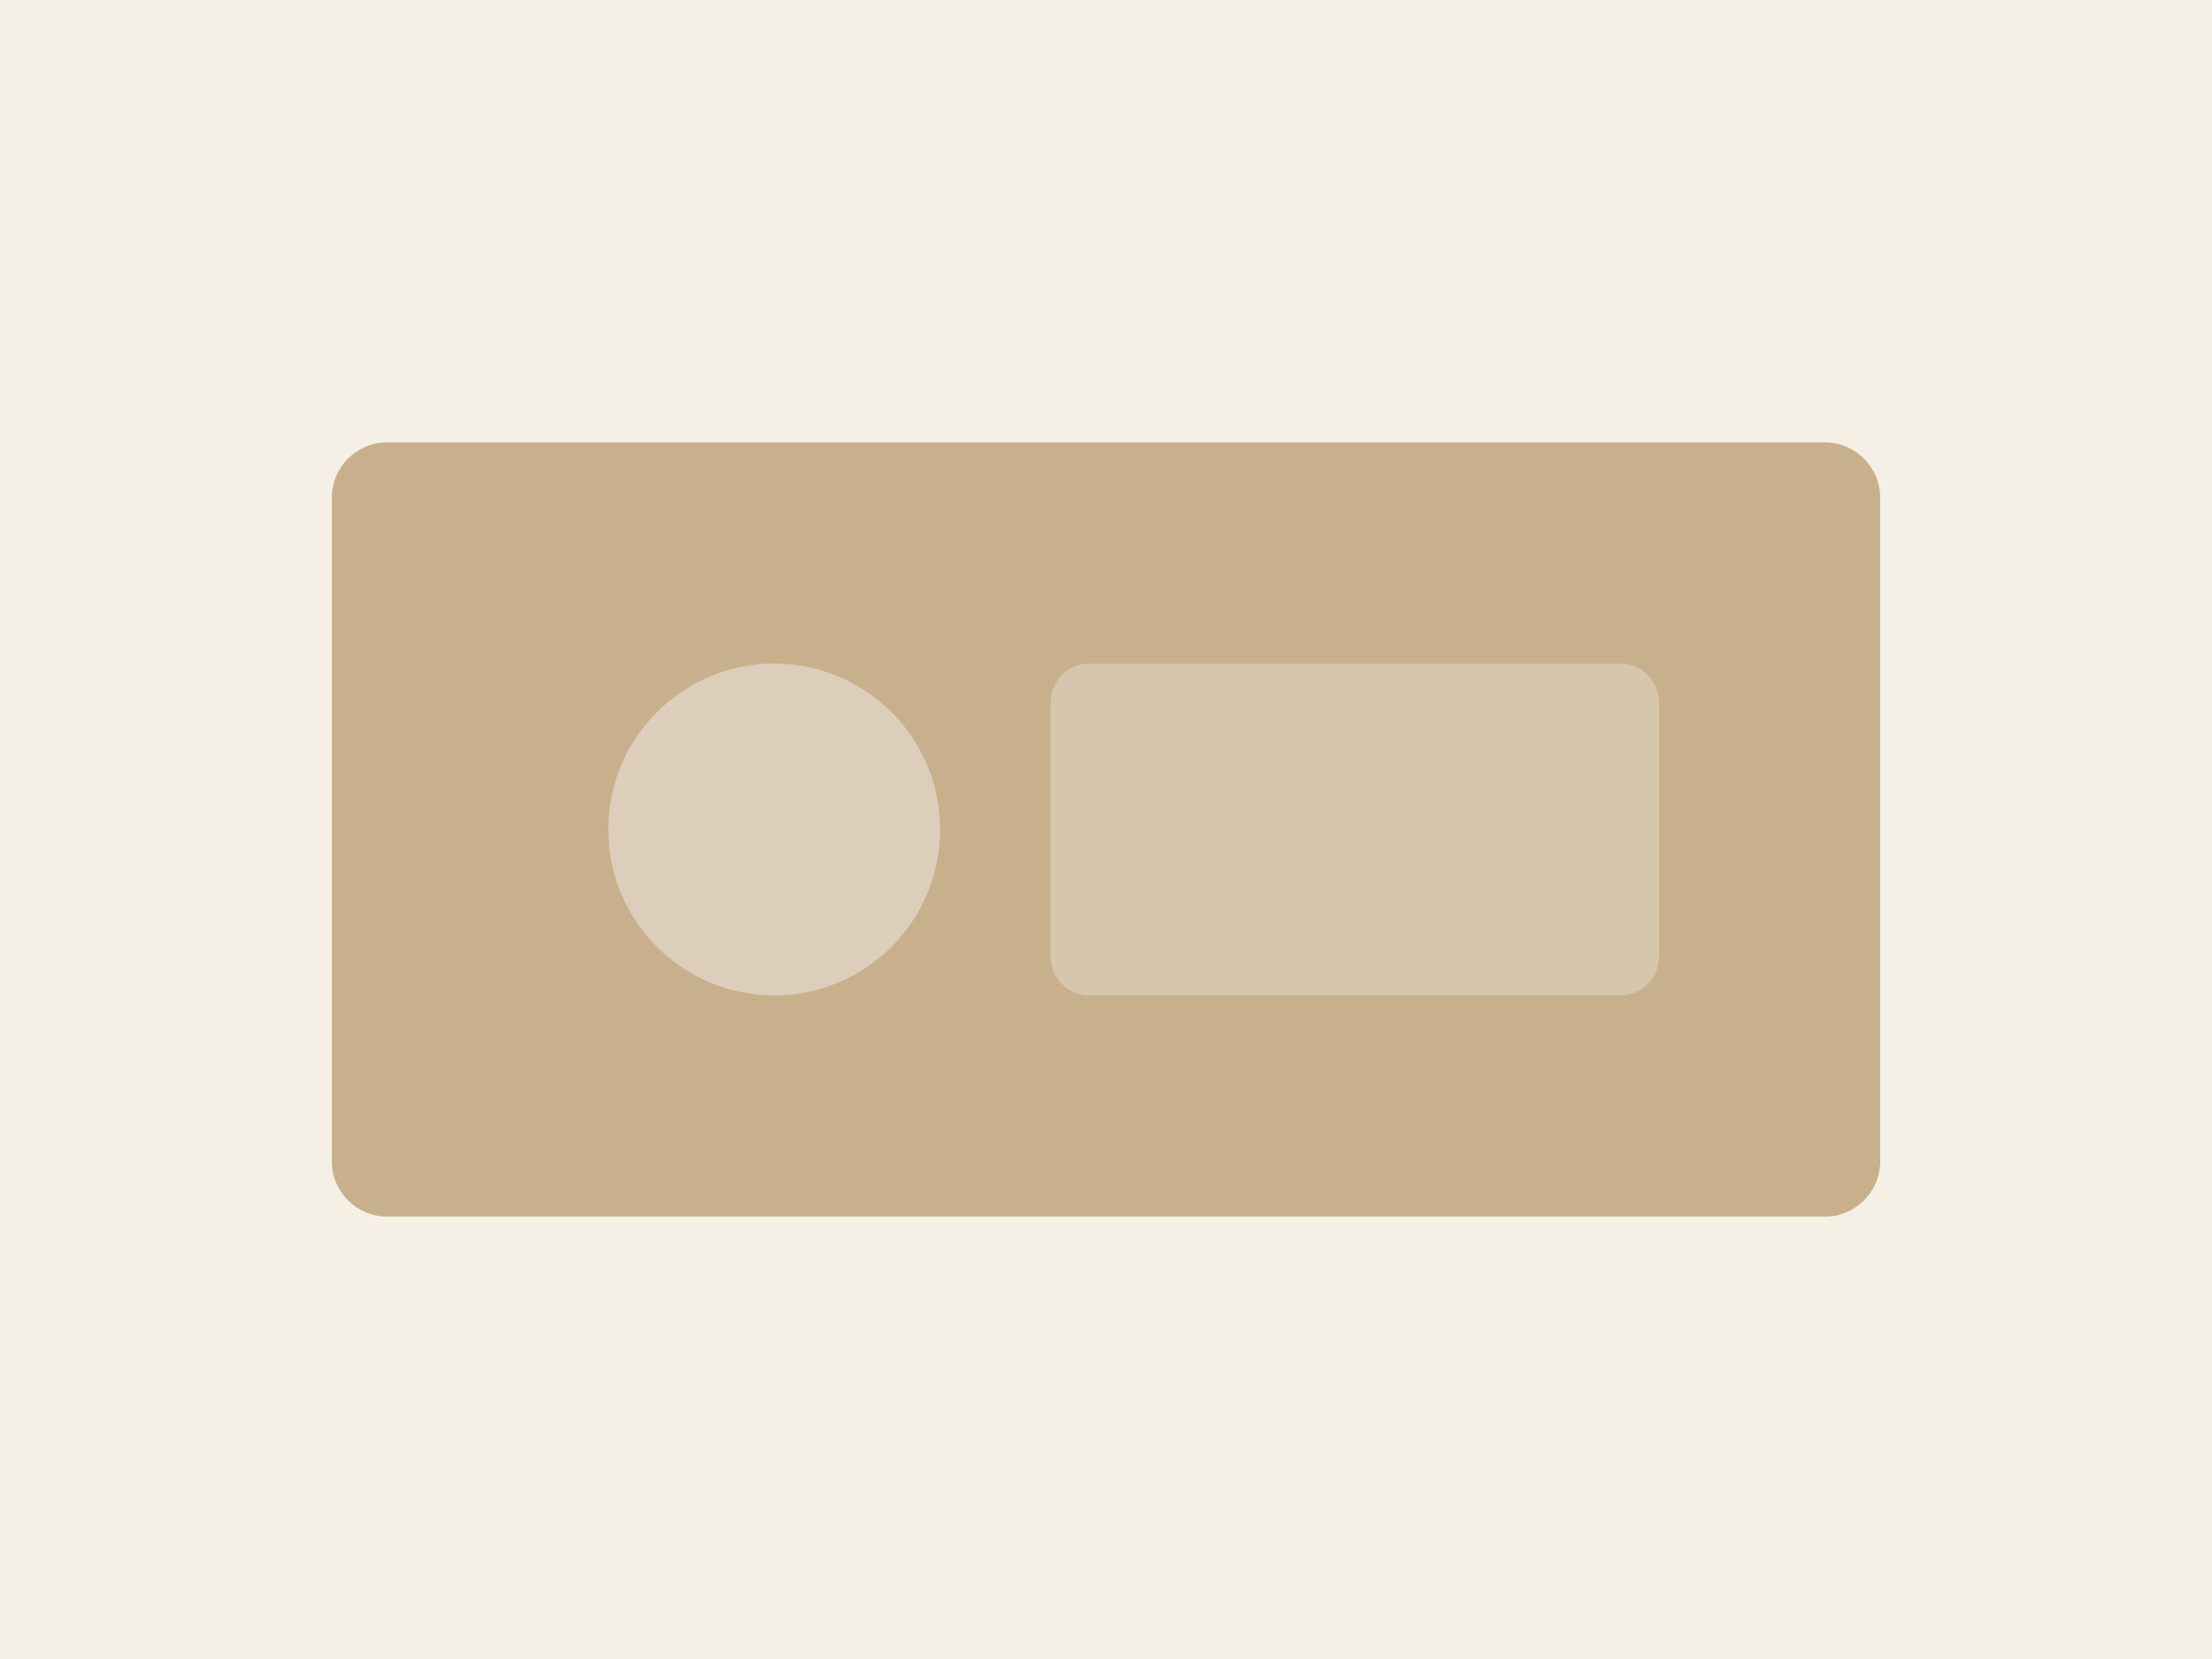
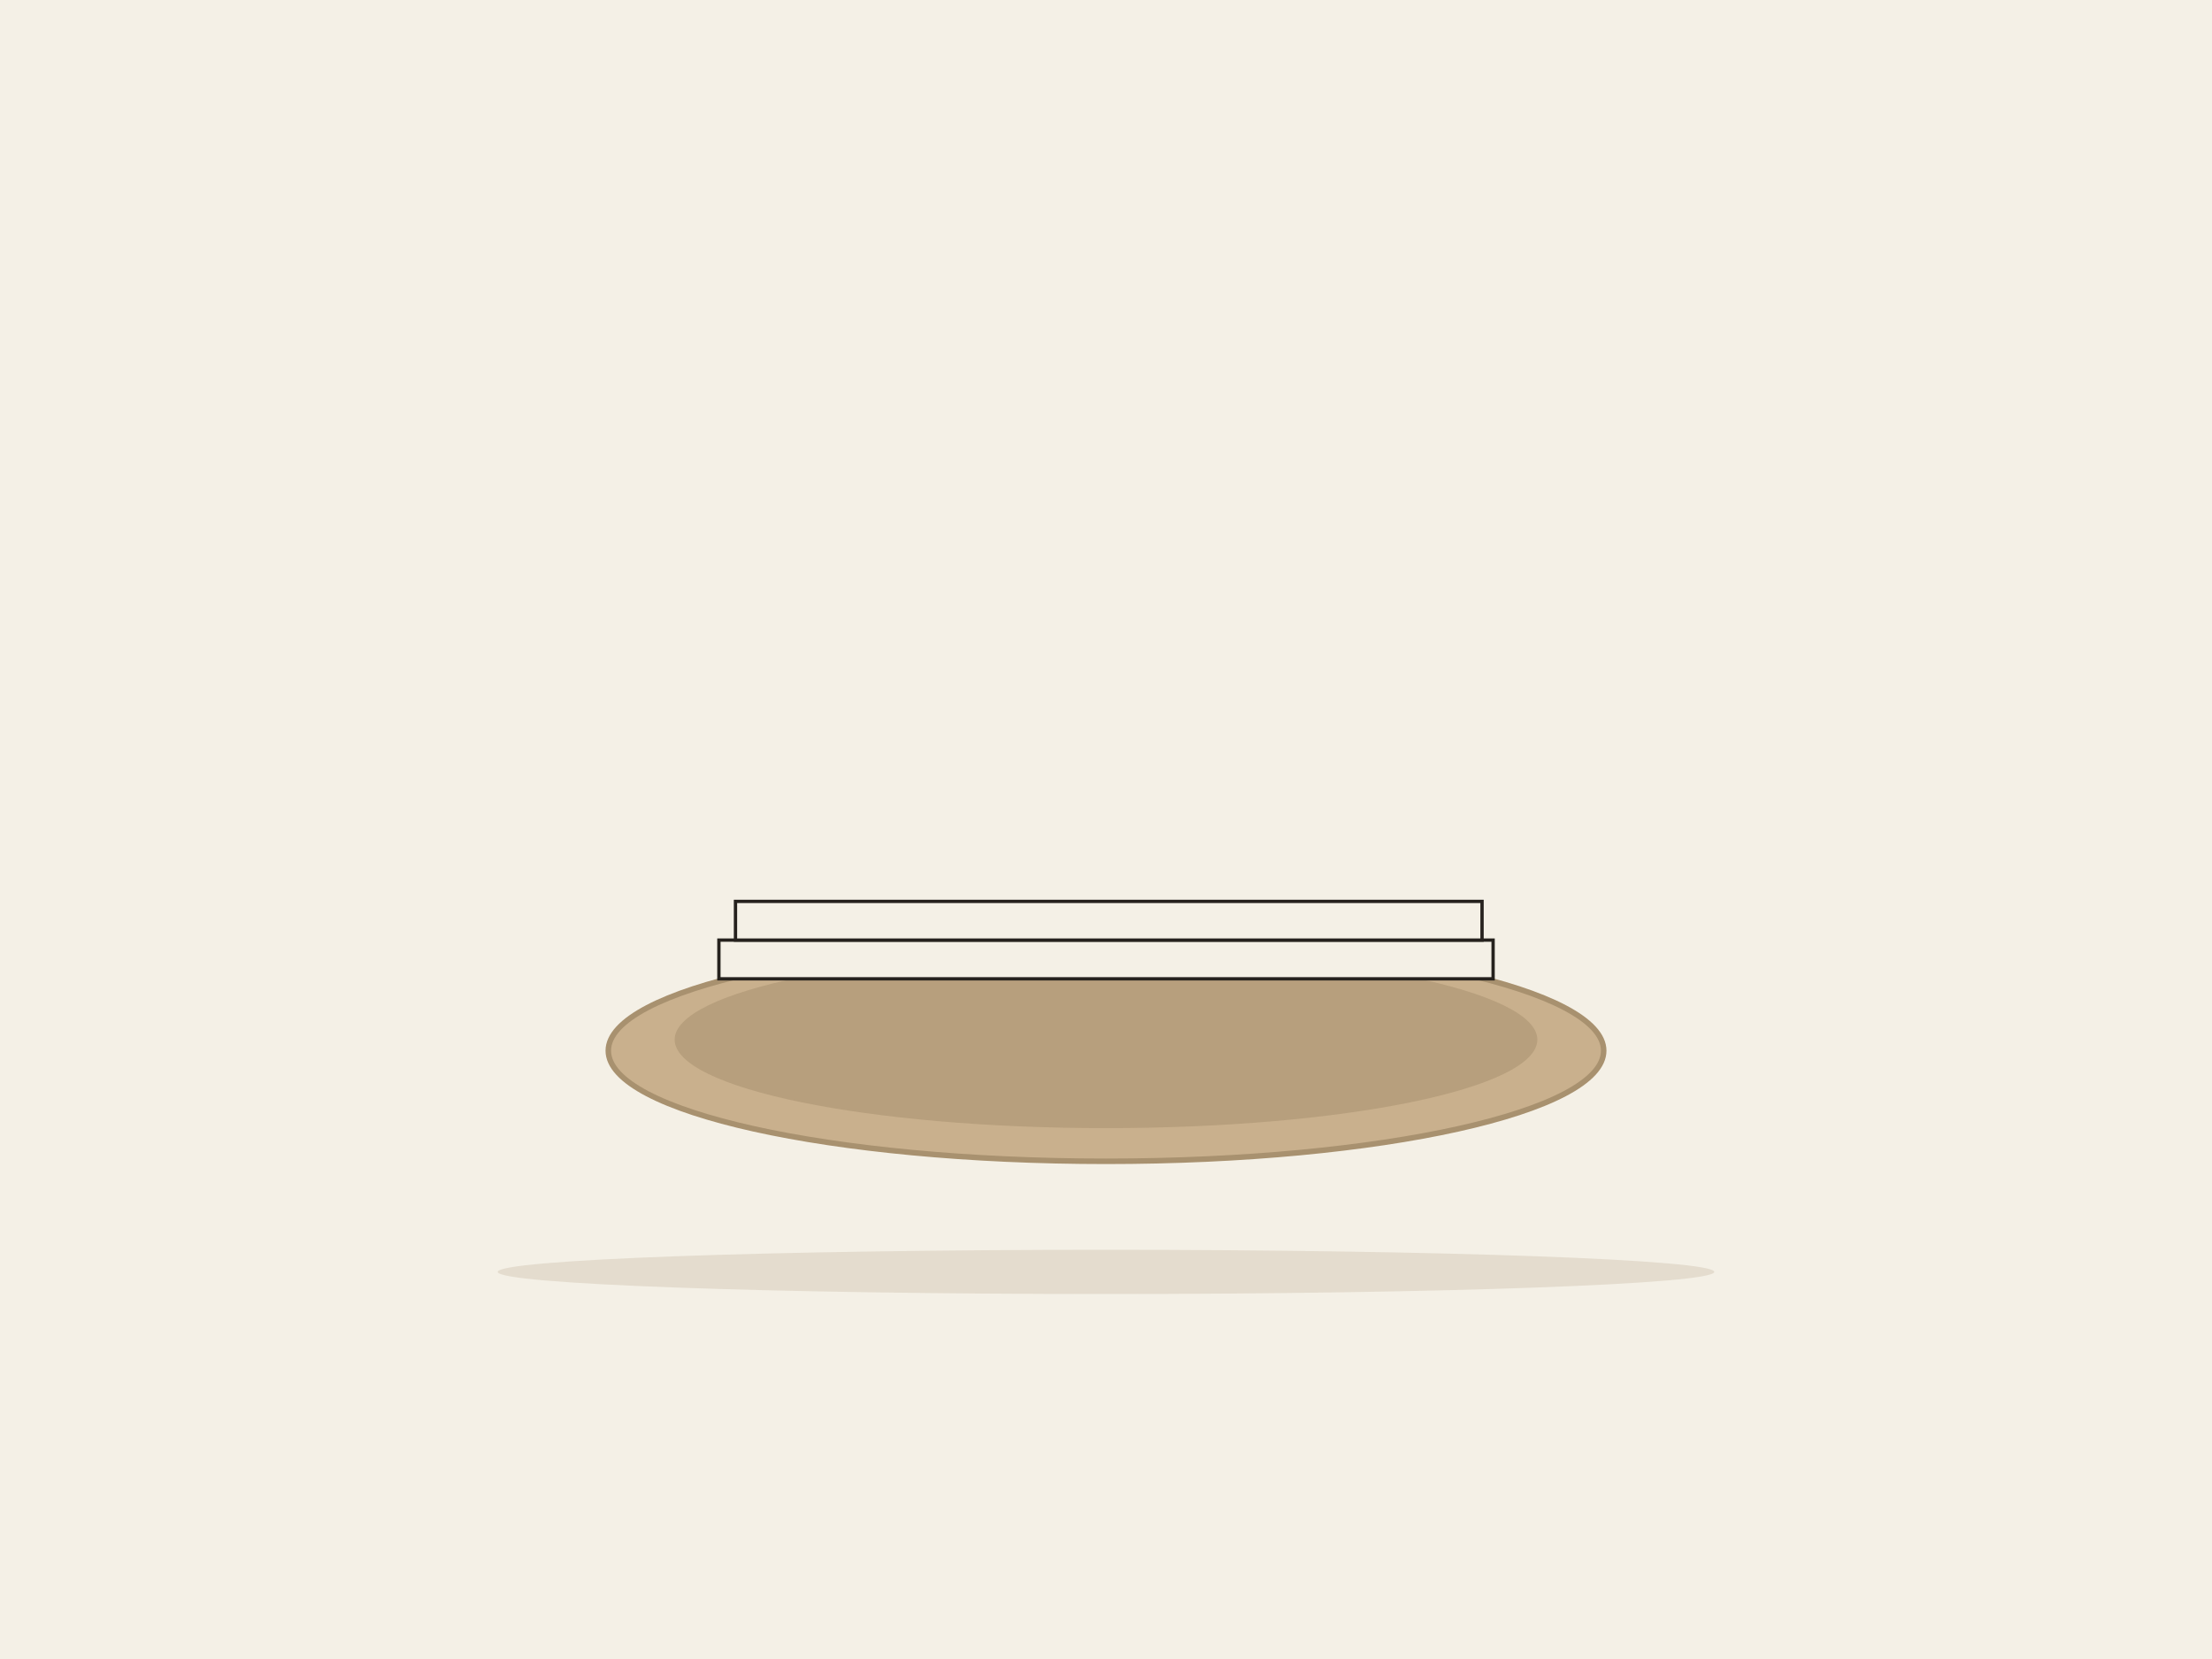
<svg xmlns="http://www.w3.org/2000/svg" viewBox="0 0 800 600" width="800" height="600">
  <rect width="800" height="600" fill="#F4F0E6" />
-   <rect x="120" y="160" width="560" height="280" rx="20" fill="#C9B08D" />
-   <circle cx="280" cy="300" r="60" fill="#E4DCCE" opacity="0.7" />
-   <rect x="380" y="240" width="220" height="120" rx="14" fill="#E4DCCE" opacity="0.5" />
+   <ellipse cx="400" cy="460" rx="220" ry="8" fill="#E4DCCE" />
+   <g transform="translate(220,280)">
+     <ellipse cx="180" cy="100" rx="180" ry="40" fill="#C9B08D" stroke="#A8916F" stroke-width="2" />
+     <ellipse cx="180" cy="96" rx="156" ry="32" fill="#A8916F" opacity="0.55" />
+     <rect x="40" y="60" width="280" height="14" fill="#F4F0E6" stroke="#26221E" stroke-width="1.2" />
+     <rect x="46" y="46" width="270" height="14" fill="#F4F0E6" stroke="#26221E" stroke-width="1.2" />
+   </g>
</svg>
